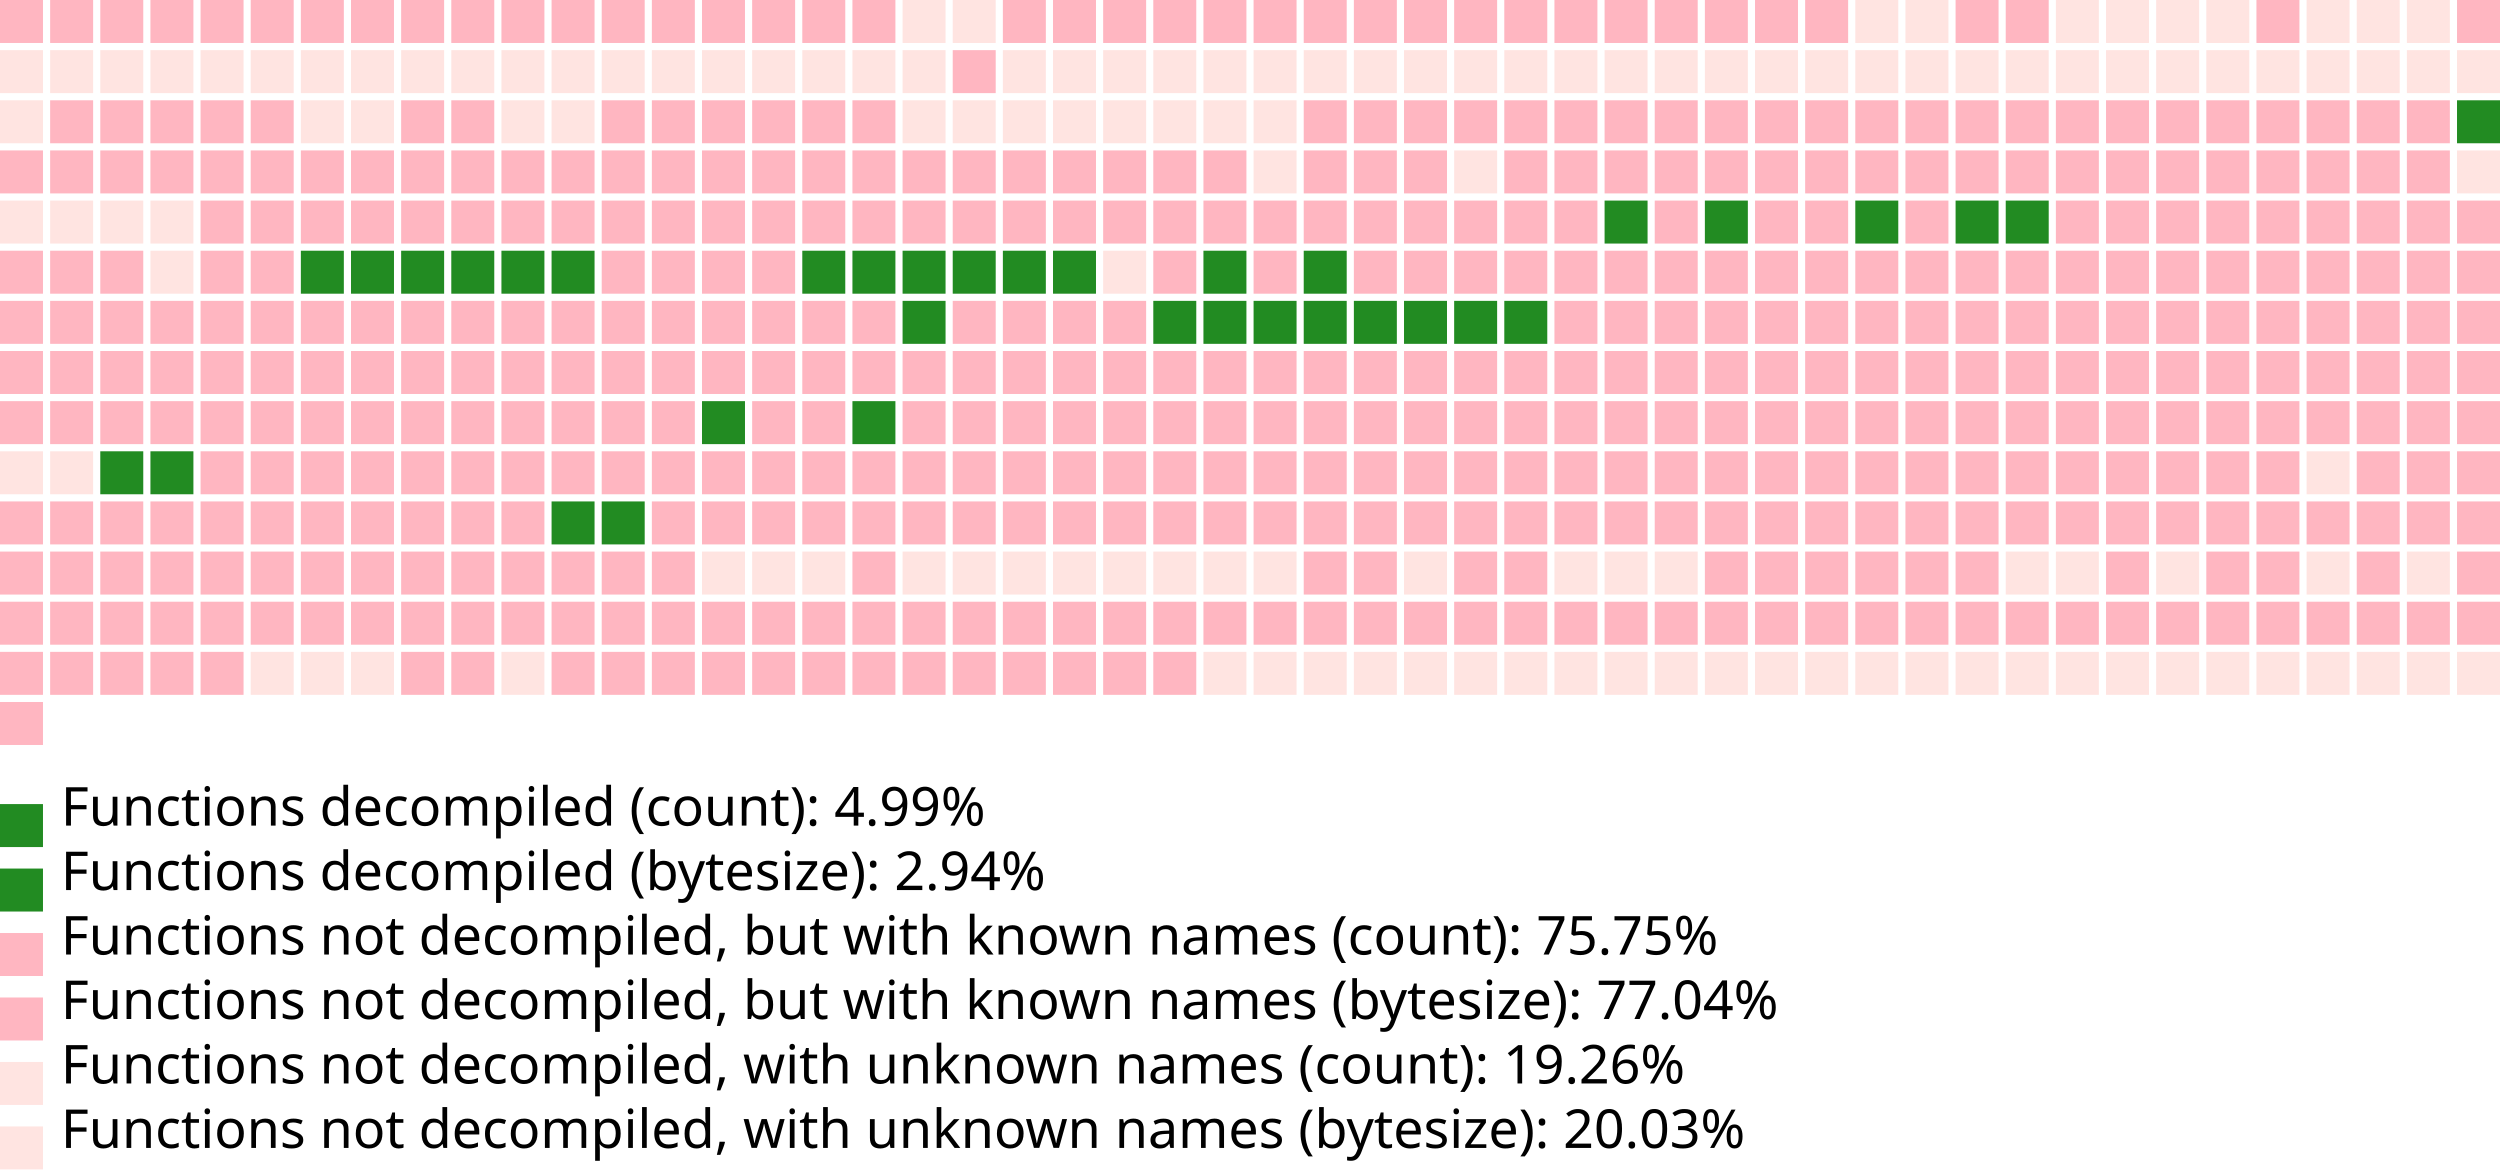
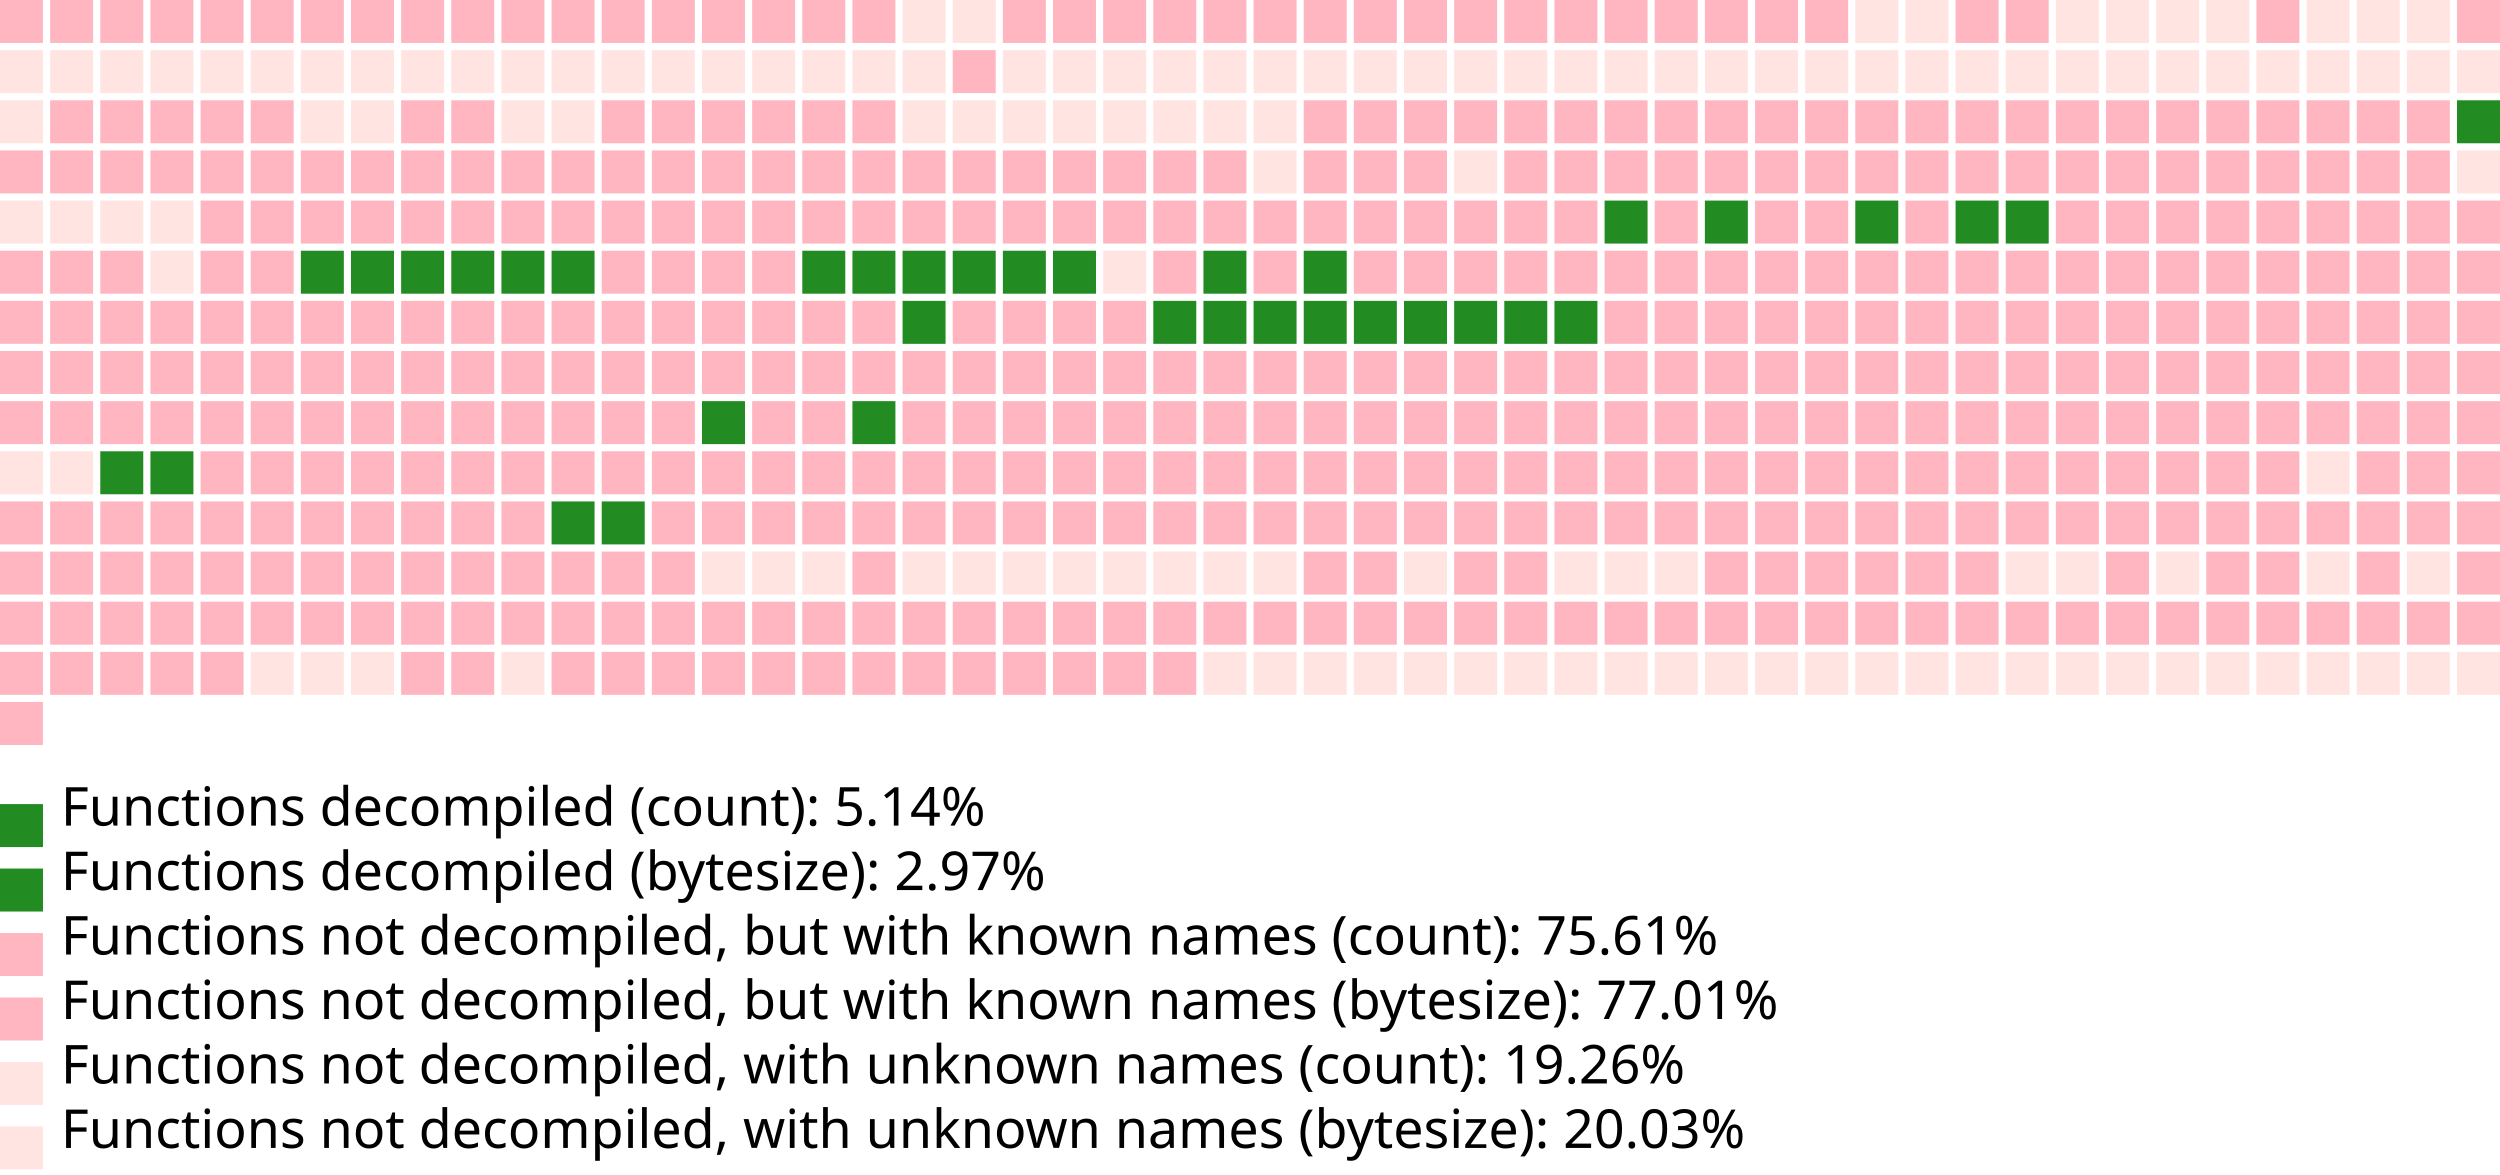
<svg xmlns="http://www.w3.org/2000/svg" version="1.1" width="698" height="328">
  <rect width="12" height="12" x="0" y="0" fill="lightpink" />
  <rect width="12" height="12" x="14" y="0" fill="lightpink" />
  <rect width="12" height="12" x="28" y="0" fill="lightpink" />
  <rect width="12" height="12" x="42" y="0" fill="lightpink" />
  <rect width="12" height="12" x="56" y="0" fill="lightpink" />
  <rect width="12" height="12" x="70" y="0" fill="lightpink" />
  <rect width="12" height="12" x="84" y="0" fill="lightpink" />
  <rect width="12" height="12" x="98" y="0" fill="lightpink" />
  <rect width="12" height="12" x="112" y="0" fill="lightpink" />
  <rect width="12" height="12" x="126" y="0" fill="lightpink" />
  <rect width="12" height="12" x="140" y="0" fill="lightpink" />
  <rect width="12" height="12" x="154" y="0" fill="lightpink" />
  <rect width="12" height="12" x="168" y="0" fill="lightpink" />
  <rect width="12" height="12" x="182" y="0" fill="lightpink" />
  <rect width="12" height="12" x="196" y="0" fill="lightpink" />
  <rect width="12" height="12" x="210" y="0" fill="lightpink" />
  <rect width="12" height="12" x="224" y="0" fill="lightpink" />
  <rect width="12" height="12" x="238" y="0" fill="lightpink" />
  <rect width="12" height="12" x="252" y="0" fill="mistyrose" />
  <rect width="12" height="12" x="266" y="0" fill="mistyrose" />
  <rect width="12" height="12" x="280" y="0" fill="lightpink" />
  <rect width="12" height="12" x="294" y="0" fill="lightpink" />
  <rect width="12" height="12" x="308" y="0" fill="lightpink" />
  <rect width="12" height="12" x="322" y="0" fill="lightpink" />
  <rect width="12" height="12" x="336" y="0" fill="lightpink" />
  <rect width="12" height="12" x="350" y="0" fill="lightpink" />
  <rect width="12" height="12" x="364" y="0" fill="lightpink" />
  <rect width="12" height="12" x="378" y="0" fill="lightpink" />
  <rect width="12" height="12" x="392" y="0" fill="lightpink" />
  <rect width="12" height="12" x="406" y="0" fill="lightpink" />
  <rect width="12" height="12" x="420" y="0" fill="lightpink" />
  <rect width="12" height="12" x="434" y="0" fill="lightpink" />
  <rect width="12" height="12" x="448" y="0" fill="lightpink" />
  <rect width="12" height="12" x="462" y="0" fill="lightpink" />
  <rect width="12" height="12" x="476" y="0" fill="lightpink" />
  <rect width="12" height="12" x="490" y="0" fill="lightpink" />
  <rect width="12" height="12" x="504" y="0" fill="lightpink" />
  <rect width="12" height="12" x="518" y="0" fill="mistyrose" />
  <rect width="12" height="12" x="532" y="0" fill="mistyrose" />
  <rect width="12" height="12" x="546" y="0" fill="lightpink" />
  <rect width="12" height="12" x="560" y="0" fill="lightpink" />
  <rect width="12" height="12" x="574" y="0" fill="mistyrose" />
  <rect width="12" height="12" x="588" y="0" fill="mistyrose" />
  <rect width="12" height="12" x="602" y="0" fill="mistyrose" />
  <rect width="12" height="12" x="616" y="0" fill="mistyrose" />
  <rect width="12" height="12" x="630" y="0" fill="lightpink" />
  <rect width="12" height="12" x="644" y="0" fill="mistyrose" />
  <rect width="12" height="12" x="658" y="0" fill="mistyrose" />
  <rect width="12" height="12" x="672" y="0" fill="mistyrose" />
  <rect width="12" height="12" x="686" y="0" fill="lightpink" />
  <rect width="12" height="12" x="0" y="14" fill="mistyrose" />
  <rect width="12" height="12" x="14" y="14" fill="mistyrose" />
  <rect width="12" height="12" x="28" y="14" fill="mistyrose" />
  <rect width="12" height="12" x="42" y="14" fill="mistyrose" />
  <rect width="12" height="12" x="56" y="14" fill="mistyrose" />
  <rect width="12" height="12" x="70" y="14" fill="mistyrose" />
  <rect width="12" height="12" x="84" y="14" fill="mistyrose" />
  <rect width="12" height="12" x="98" y="14" fill="mistyrose" />
  <rect width="12" height="12" x="112" y="14" fill="mistyrose" />
  <rect width="12" height="12" x="126" y="14" fill="mistyrose" />
  <rect width="12" height="12" x="140" y="14" fill="mistyrose" />
  <rect width="12" height="12" x="154" y="14" fill="mistyrose" />
  <rect width="12" height="12" x="168" y="14" fill="mistyrose" />
  <rect width="12" height="12" x="182" y="14" fill="mistyrose" />
  <rect width="12" height="12" x="196" y="14" fill="mistyrose" />
  <rect width="12" height="12" x="210" y="14" fill="mistyrose" />
  <rect width="12" height="12" x="224" y="14" fill="mistyrose" />
  <rect width="12" height="12" x="238" y="14" fill="mistyrose" />
  <rect width="12" height="12" x="252" y="14" fill="mistyrose" />
  <rect width="12" height="12" x="266" y="14" fill="lightpink" />
  <rect width="12" height="12" x="280" y="14" fill="mistyrose" />
  <rect width="12" height="12" x="294" y="14" fill="mistyrose" />
  <rect width="12" height="12" x="308" y="14" fill="mistyrose" />
  <rect width="12" height="12" x="322" y="14" fill="mistyrose" />
  <rect width="12" height="12" x="336" y="14" fill="mistyrose" />
  <rect width="12" height="12" x="350" y="14" fill="mistyrose" />
  <rect width="12" height="12" x="364" y="14" fill="mistyrose" />
  <rect width="12" height="12" x="378" y="14" fill="mistyrose" />
  <rect width="12" height="12" x="392" y="14" fill="mistyrose" />
  <rect width="12" height="12" x="406" y="14" fill="mistyrose" />
  <rect width="12" height="12" x="420" y="14" fill="mistyrose" />
  <rect width="12" height="12" x="434" y="14" fill="mistyrose" />
  <rect width="12" height="12" x="448" y="14" fill="mistyrose" />
  <rect width="12" height="12" x="462" y="14" fill="mistyrose" />
  <rect width="12" height="12" x="476" y="14" fill="mistyrose" />
  <rect width="12" height="12" x="490" y="14" fill="mistyrose" />
  <rect width="12" height="12" x="504" y="14" fill="mistyrose" />
  <rect width="12" height="12" x="518" y="14" fill="mistyrose" />
  <rect width="12" height="12" x="532" y="14" fill="mistyrose" />
  <rect width="12" height="12" x="546" y="14" fill="mistyrose" />
  <rect width="12" height="12" x="560" y="14" fill="mistyrose" />
  <rect width="12" height="12" x="574" y="14" fill="mistyrose" />
  <rect width="12" height="12" x="588" y="14" fill="mistyrose" />
  <rect width="12" height="12" x="602" y="14" fill="mistyrose" />
  <rect width="12" height="12" x="616" y="14" fill="mistyrose" />
  <rect width="12" height="12" x="630" y="14" fill="mistyrose" />
  <rect width="12" height="12" x="644" y="14" fill="mistyrose" />
  <rect width="12" height="12" x="658" y="14" fill="mistyrose" />
  <rect width="12" height="12" x="672" y="14" fill="mistyrose" />
  <rect width="12" height="12" x="686" y="14" fill="mistyrose" />
  <rect width="12" height="12" x="0" y="28" fill="mistyrose" />
  <rect width="12" height="12" x="14" y="28" fill="lightpink" />
  <rect width="12" height="12" x="28" y="28" fill="lightpink" />
  <rect width="12" height="12" x="42" y="28" fill="lightpink" />
  <rect width="12" height="12" x="56" y="28" fill="lightpink" />
  <rect width="12" height="12" x="70" y="28" fill="lightpink" />
  <rect width="12" height="12" x="84" y="28" fill="mistyrose" />
  <rect width="12" height="12" x="98" y="28" fill="mistyrose" />
  <rect width="12" height="12" x="112" y="28" fill="lightpink" />
  <rect width="12" height="12" x="126" y="28" fill="lightpink" />
  <rect width="12" height="12" x="140" y="28" fill="mistyrose" />
  <rect width="12" height="12" x="154" y="28" fill="mistyrose" />
  <rect width="12" height="12" x="168" y="28" fill="lightpink" />
  <rect width="12" height="12" x="182" y="28" fill="lightpink" />
  <rect width="12" height="12" x="196" y="28" fill="lightpink" />
  <rect width="12" height="12" x="210" y="28" fill="lightpink" />
  <rect width="12" height="12" x="224" y="28" fill="lightpink" />
  <rect width="12" height="12" x="238" y="28" fill="lightpink" />
  <rect width="12" height="12" x="252" y="28" fill="mistyrose" />
  <rect width="12" height="12" x="266" y="28" fill="mistyrose" />
  <rect width="12" height="12" x="280" y="28" fill="mistyrose" />
  <rect width="12" height="12" x="294" y="28" fill="mistyrose" />
  <rect width="12" height="12" x="308" y="28" fill="mistyrose" />
  <rect width="12" height="12" x="322" y="28" fill="mistyrose" />
  <rect width="12" height="12" x="336" y="28" fill="mistyrose" />
  <rect width="12" height="12" x="350" y="28" fill="mistyrose" />
  <rect width="12" height="12" x="364" y="28" fill="lightpink" />
  <rect width="12" height="12" x="378" y="28" fill="lightpink" />
  <rect width="12" height="12" x="392" y="28" fill="lightpink" />
  <rect width="12" height="12" x="406" y="28" fill="lightpink" />
  <rect width="12" height="12" x="420" y="28" fill="lightpink" />
  <rect width="12" height="12" x="434" y="28" fill="lightpink" />
  <rect width="12" height="12" x="448" y="28" fill="lightpink" />
  <rect width="12" height="12" x="462" y="28" fill="lightpink" />
  <rect width="12" height="12" x="476" y="28" fill="lightpink" />
  <rect width="12" height="12" x="490" y="28" fill="lightpink" />
  <rect width="12" height="12" x="504" y="28" fill="lightpink" />
  <rect width="12" height="12" x="518" y="28" fill="lightpink" />
  <rect width="12" height="12" x="532" y="28" fill="lightpink" />
  <rect width="12" height="12" x="546" y="28" fill="lightpink" />
  <rect width="12" height="12" x="560" y="28" fill="lightpink" />
  <rect width="12" height="12" x="574" y="28" fill="lightpink" />
  <rect width="12" height="12" x="588" y="28" fill="lightpink" />
  <rect width="12" height="12" x="602" y="28" fill="lightpink" />
  <rect width="12" height="12" x="616" y="28" fill="lightpink" />
  <rect width="12" height="12" x="630" y="28" fill="lightpink" />
  <rect width="12" height="12" x="644" y="28" fill="lightpink" />
  <rect width="12" height="12" x="658" y="28" fill="lightpink" />
  <rect width="12" height="12" x="672" y="28" fill="lightpink" />
  <rect width="12" height="12" x="686" y="28" fill="forestgreen" />
  <rect width="12" height="12" x="0" y="42" fill="lightpink" />
  <rect width="12" height="12" x="14" y="42" fill="lightpink" />
  <rect width="12" height="12" x="28" y="42" fill="lightpink" />
  <rect width="12" height="12" x="42" y="42" fill="lightpink" />
  <rect width="12" height="12" x="56" y="42" fill="lightpink" />
  <rect width="12" height="12" x="70" y="42" fill="lightpink" />
  <rect width="12" height="12" x="84" y="42" fill="lightpink" />
  <rect width="12" height="12" x="98" y="42" fill="lightpink" />
  <rect width="12" height="12" x="112" y="42" fill="lightpink" />
  <rect width="12" height="12" x="126" y="42" fill="lightpink" />
  <rect width="12" height="12" x="140" y="42" fill="lightpink" />
  <rect width="12" height="12" x="154" y="42" fill="lightpink" />
  <rect width="12" height="12" x="168" y="42" fill="lightpink" />
  <rect width="12" height="12" x="182" y="42" fill="lightpink" />
  <rect width="12" height="12" x="196" y="42" fill="lightpink" />
  <rect width="12" height="12" x="210" y="42" fill="lightpink" />
  <rect width="12" height="12" x="224" y="42" fill="lightpink" />
  <rect width="12" height="12" x="238" y="42" fill="lightpink" />
  <rect width="12" height="12" x="252" y="42" fill="lightpink" />
  <rect width="12" height="12" x="266" y="42" fill="lightpink" />
  <rect width="12" height="12" x="280" y="42" fill="lightpink" />
  <rect width="12" height="12" x="294" y="42" fill="lightpink" />
  <rect width="12" height="12" x="308" y="42" fill="lightpink" />
  <rect width="12" height="12" x="322" y="42" fill="lightpink" />
  <rect width="12" height="12" x="336" y="42" fill="lightpink" />
  <rect width="12" height="12" x="350" y="42" fill="mistyrose" />
  <rect width="12" height="12" x="364" y="42" fill="lightpink" />
  <rect width="12" height="12" x="378" y="42" fill="lightpink" />
  <rect width="12" height="12" x="392" y="42" fill="lightpink" />
  <rect width="12" height="12" x="406" y="42" fill="mistyrose" />
  <rect width="12" height="12" x="420" y="42" fill="lightpink" />
  <rect width="12" height="12" x="434" y="42" fill="lightpink" />
  <rect width="12" height="12" x="448" y="42" fill="lightpink" />
  <rect width="12" height="12" x="462" y="42" fill="lightpink" />
  <rect width="12" height="12" x="476" y="42" fill="lightpink" />
  <rect width="12" height="12" x="490" y="42" fill="lightpink" />
  <rect width="12" height="12" x="504" y="42" fill="lightpink" />
  <rect width="12" height="12" x="518" y="42" fill="lightpink" />
  <rect width="12" height="12" x="532" y="42" fill="lightpink" />
  <rect width="12" height="12" x="546" y="42" fill="lightpink" />
  <rect width="12" height="12" x="560" y="42" fill="lightpink" />
  <rect width="12" height="12" x="574" y="42" fill="lightpink" />
  <rect width="12" height="12" x="588" y="42" fill="lightpink" />
  <rect width="12" height="12" x="602" y="42" fill="lightpink" />
  <rect width="12" height="12" x="616" y="42" fill="lightpink" />
  <rect width="12" height="12" x="630" y="42" fill="lightpink" />
  <rect width="12" height="12" x="644" y="42" fill="lightpink" />
  <rect width="12" height="12" x="658" y="42" fill="lightpink" />
  <rect width="12" height="12" x="672" y="42" fill="lightpink" />
  <rect width="12" height="12" x="686" y="42" fill="mistyrose" />
  <rect width="12" height="12" x="0" y="56" fill="mistyrose" />
  <rect width="12" height="12" x="14" y="56" fill="mistyrose" />
  <rect width="12" height="12" x="28" y="56" fill="mistyrose" />
  <rect width="12" height="12" x="42" y="56" fill="mistyrose" />
  <rect width="12" height="12" x="56" y="56" fill="lightpink" />
  <rect width="12" height="12" x="70" y="56" fill="lightpink" />
  <rect width="12" height="12" x="84" y="56" fill="lightpink" />
  <rect width="12" height="12" x="98" y="56" fill="lightpink" />
  <rect width="12" height="12" x="112" y="56" fill="lightpink" />
  <rect width="12" height="12" x="126" y="56" fill="lightpink" />
  <rect width="12" height="12" x="140" y="56" fill="lightpink" />
  <rect width="12" height="12" x="154" y="56" fill="lightpink" />
  <rect width="12" height="12" x="168" y="56" fill="lightpink" />
  <rect width="12" height="12" x="182" y="56" fill="lightpink" />
  <rect width="12" height="12" x="196" y="56" fill="lightpink" />
  <rect width="12" height="12" x="210" y="56" fill="lightpink" />
  <rect width="12" height="12" x="224" y="56" fill="lightpink" />
  <rect width="12" height="12" x="238" y="56" fill="lightpink" />
  <rect width="12" height="12" x="252" y="56" fill="lightpink" />
  <rect width="12" height="12" x="266" y="56" fill="lightpink" />
  <rect width="12" height="12" x="280" y="56" fill="lightpink" />
  <rect width="12" height="12" x="294" y="56" fill="lightpink" />
  <rect width="12" height="12" x="308" y="56" fill="lightpink" />
  <rect width="12" height="12" x="322" y="56" fill="lightpink" />
  <rect width="12" height="12" x="336" y="56" fill="lightpink" />
  <rect width="12" height="12" x="350" y="56" fill="lightpink" />
  <rect width="12" height="12" x="364" y="56" fill="lightpink" />
  <rect width="12" height="12" x="378" y="56" fill="lightpink" />
  <rect width="12" height="12" x="392" y="56" fill="lightpink" />
  <rect width="12" height="12" x="406" y="56" fill="lightpink" />
  <rect width="12" height="12" x="420" y="56" fill="lightpink" />
  <rect width="12" height="12" x="434" y="56" fill="lightpink" />
  <rect width="12" height="12" x="448" y="56" fill="forestgreen" />
  <rect width="12" height="12" x="462" y="56" fill="lightpink" />
  <rect width="12" height="12" x="476" y="56" fill="forestgreen" />
  <rect width="12" height="12" x="490" y="56" fill="lightpink" />
  <rect width="12" height="12" x="504" y="56" fill="lightpink" />
  <rect width="12" height="12" x="518" y="56" fill="forestgreen" />
  <rect width="12" height="12" x="532" y="56" fill="lightpink" />
  <rect width="12" height="12" x="546" y="56" fill="forestgreen" />
  <rect width="12" height="12" x="560" y="56" fill="forestgreen" />
  <rect width="12" height="12" x="574" y="56" fill="lightpink" />
  <rect width="12" height="12" x="588" y="56" fill="lightpink" />
  <rect width="12" height="12" x="602" y="56" fill="lightpink" />
  <rect width="12" height="12" x="616" y="56" fill="lightpink" />
  <rect width="12" height="12" x="630" y="56" fill="lightpink" />
  <rect width="12" height="12" x="644" y="56" fill="lightpink" />
  <rect width="12" height="12" x="658" y="56" fill="lightpink" />
  <rect width="12" height="12" x="672" y="56" fill="lightpink" />
  <rect width="12" height="12" x="686" y="56" fill="lightpink" />
  <rect width="12" height="12" x="0" y="70" fill="lightpink" />
  <rect width="12" height="12" x="14" y="70" fill="lightpink" />
  <rect width="12" height="12" x="28" y="70" fill="lightpink" />
  <rect width="12" height="12" x="42" y="70" fill="mistyrose" />
  <rect width="12" height="12" x="56" y="70" fill="lightpink" />
  <rect width="12" height="12" x="70" y="70" fill="lightpink" />
  <rect width="12" height="12" x="84" y="70" fill="forestgreen" />
  <rect width="12" height="12" x="98" y="70" fill="forestgreen" />
  <rect width="12" height="12" x="112" y="70" fill="forestgreen" />
  <rect width="12" height="12" x="126" y="70" fill="forestgreen" />
  <rect width="12" height="12" x="140" y="70" fill="forestgreen" />
  <rect width="12" height="12" x="154" y="70" fill="forestgreen" />
  <rect width="12" height="12" x="168" y="70" fill="lightpink" />
  <rect width="12" height="12" x="182" y="70" fill="lightpink" />
  <rect width="12" height="12" x="196" y="70" fill="lightpink" />
  <rect width="12" height="12" x="210" y="70" fill="lightpink" />
  <rect width="12" height="12" x="224" y="70" fill="forestgreen" />
  <rect width="12" height="12" x="238" y="70" fill="forestgreen" />
  <rect width="12" height="12" x="252" y="70" fill="forestgreen" />
  <rect width="12" height="12" x="266" y="70" fill="forestgreen" />
  <rect width="12" height="12" x="280" y="70" fill="forestgreen" />
  <rect width="12" height="12" x="294" y="70" fill="forestgreen" />
  <rect width="12" height="12" x="308" y="70" fill="mistyrose" />
  <rect width="12" height="12" x="322" y="70" fill="lightpink" />
  <rect width="12" height="12" x="336" y="70" fill="forestgreen" />
  <rect width="12" height="12" x="350" y="70" fill="lightpink" />
  <rect width="12" height="12" x="364" y="70" fill="forestgreen" />
  <rect width="12" height="12" x="378" y="70" fill="lightpink" />
  <rect width="12" height="12" x="392" y="70" fill="lightpink" />
  <rect width="12" height="12" x="406" y="70" fill="lightpink" />
  <rect width="12" height="12" x="420" y="70" fill="lightpink" />
  <rect width="12" height="12" x="434" y="70" fill="lightpink" />
  <rect width="12" height="12" x="448" y="70" fill="lightpink" />
  <rect width="12" height="12" x="462" y="70" fill="lightpink" />
  <rect width="12" height="12" x="476" y="70" fill="lightpink" />
  <rect width="12" height="12" x="490" y="70" fill="lightpink" />
  <rect width="12" height="12" x="504" y="70" fill="lightpink" />
  <rect width="12" height="12" x="518" y="70" fill="lightpink" />
  <rect width="12" height="12" x="532" y="70" fill="lightpink" />
  <rect width="12" height="12" x="546" y="70" fill="lightpink" />
  <rect width="12" height="12" x="560" y="70" fill="lightpink" />
  <rect width="12" height="12" x="574" y="70" fill="lightpink" />
  <rect width="12" height="12" x="588" y="70" fill="lightpink" />
  <rect width="12" height="12" x="602" y="70" fill="lightpink" />
  <rect width="12" height="12" x="616" y="70" fill="lightpink" />
  <rect width="12" height="12" x="630" y="70" fill="lightpink" />
  <rect width="12" height="12" x="644" y="70" fill="lightpink" />
  <rect width="12" height="12" x="658" y="70" fill="lightpink" />
  <rect width="12" height="12" x="672" y="70" fill="lightpink" />
  <rect width="12" height="12" x="686" y="70" fill="lightpink" />
  <rect width="12" height="12" x="0" y="84" fill="lightpink" />
  <rect width="12" height="12" x="14" y="84" fill="lightpink" />
  <rect width="12" height="12" x="28" y="84" fill="lightpink" />
  <rect width="12" height="12" x="42" y="84" fill="lightpink" />
  <rect width="12" height="12" x="56" y="84" fill="lightpink" />
  <rect width="12" height="12" x="70" y="84" fill="lightpink" />
  <rect width="12" height="12" x="84" y="84" fill="lightpink" />
  <rect width="12" height="12" x="98" y="84" fill="lightpink" />
  <rect width="12" height="12" x="112" y="84" fill="lightpink" />
  <rect width="12" height="12" x="126" y="84" fill="lightpink" />
  <rect width="12" height="12" x="140" y="84" fill="lightpink" />
  <rect width="12" height="12" x="154" y="84" fill="lightpink" />
  <rect width="12" height="12" x="168" y="84" fill="lightpink" />
  <rect width="12" height="12" x="182" y="84" fill="lightpink" />
  <rect width="12" height="12" x="196" y="84" fill="lightpink" />
  <rect width="12" height="12" x="210" y="84" fill="lightpink" />
  <rect width="12" height="12" x="224" y="84" fill="lightpink" />
  <rect width="12" height="12" x="238" y="84" fill="lightpink" />
  <rect width="12" height="12" x="252" y="84" fill="forestgreen" />
  <rect width="12" height="12" x="266" y="84" fill="lightpink" />
  <rect width="12" height="12" x="280" y="84" fill="lightpink" />
  <rect width="12" height="12" x="294" y="84" fill="lightpink" />
  <rect width="12" height="12" x="308" y="84" fill="lightpink" />
  <rect width="12" height="12" x="322" y="84" fill="forestgreen" />
  <rect width="12" height="12" x="336" y="84" fill="forestgreen" />
  <rect width="12" height="12" x="350" y="84" fill="forestgreen" />
  <rect width="12" height="12" x="364" y="84" fill="forestgreen" />
  <rect width="12" height="12" x="378" y="84" fill="forestgreen" />
  <rect width="12" height="12" x="392" y="84" fill="forestgreen" />
  <rect width="12" height="12" x="406" y="84" fill="forestgreen" />
  <rect width="12" height="12" x="420" y="84" fill="forestgreen" />
-   <rect width="12" height="12" x="434" y="84" fill="lightpink" />
+   <rect width="12" height="12" x="434" y="84" fill="forestgreen" />
  <rect width="12" height="12" x="448" y="84" fill="lightpink" />
  <rect width="12" height="12" x="462" y="84" fill="lightpink" />
  <rect width="12" height="12" x="476" y="84" fill="lightpink" />
  <rect width="12" height="12" x="490" y="84" fill="lightpink" />
  <rect width="12" height="12" x="504" y="84" fill="lightpink" />
  <rect width="12" height="12" x="518" y="84" fill="lightpink" />
  <rect width="12" height="12" x="532" y="84" fill="lightpink" />
  <rect width="12" height="12" x="546" y="84" fill="lightpink" />
  <rect width="12" height="12" x="560" y="84" fill="lightpink" />
  <rect width="12" height="12" x="574" y="84" fill="lightpink" />
  <rect width="12" height="12" x="588" y="84" fill="lightpink" />
  <rect width="12" height="12" x="602" y="84" fill="lightpink" />
  <rect width="12" height="12" x="616" y="84" fill="lightpink" />
  <rect width="12" height="12" x="630" y="84" fill="lightpink" />
  <rect width="12" height="12" x="644" y="84" fill="lightpink" />
  <rect width="12" height="12" x="658" y="84" fill="lightpink" />
  <rect width="12" height="12" x="672" y="84" fill="lightpink" />
  <rect width="12" height="12" x="686" y="84" fill="lightpink" />
  <rect width="12" height="12" x="0" y="98" fill="lightpink" />
  <rect width="12" height="12" x="14" y="98" fill="lightpink" />
  <rect width="12" height="12" x="28" y="98" fill="lightpink" />
  <rect width="12" height="12" x="42" y="98" fill="lightpink" />
  <rect width="12" height="12" x="56" y="98" fill="lightpink" />
  <rect width="12" height="12" x="70" y="98" fill="lightpink" />
  <rect width="12" height="12" x="84" y="98" fill="lightpink" />
  <rect width="12" height="12" x="98" y="98" fill="lightpink" />
  <rect width="12" height="12" x="112" y="98" fill="lightpink" />
  <rect width="12" height="12" x="126" y="98" fill="lightpink" />
  <rect width="12" height="12" x="140" y="98" fill="lightpink" />
  <rect width="12" height="12" x="154" y="98" fill="lightpink" />
  <rect width="12" height="12" x="168" y="98" fill="lightpink" />
  <rect width="12" height="12" x="182" y="98" fill="lightpink" />
  <rect width="12" height="12" x="196" y="98" fill="lightpink" />
  <rect width="12" height="12" x="210" y="98" fill="lightpink" />
  <rect width="12" height="12" x="224" y="98" fill="lightpink" />
  <rect width="12" height="12" x="238" y="98" fill="lightpink" />
  <rect width="12" height="12" x="252" y="98" fill="lightpink" />
  <rect width="12" height="12" x="266" y="98" fill="lightpink" />
  <rect width="12" height="12" x="280" y="98" fill="lightpink" />
  <rect width="12" height="12" x="294" y="98" fill="lightpink" />
  <rect width="12" height="12" x="308" y="98" fill="lightpink" />
  <rect width="12" height="12" x="322" y="98" fill="lightpink" />
  <rect width="12" height="12" x="336" y="98" fill="lightpink" />
  <rect width="12" height="12" x="350" y="98" fill="lightpink" />
  <rect width="12" height="12" x="364" y="98" fill="lightpink" />
  <rect width="12" height="12" x="378" y="98" fill="lightpink" />
  <rect width="12" height="12" x="392" y="98" fill="lightpink" />
  <rect width="12" height="12" x="406" y="98" fill="lightpink" />
  <rect width="12" height="12" x="420" y="98" fill="lightpink" />
  <rect width="12" height="12" x="434" y="98" fill="lightpink" />
  <rect width="12" height="12" x="448" y="98" fill="lightpink" />
  <rect width="12" height="12" x="462" y="98" fill="lightpink" />
  <rect width="12" height="12" x="476" y="98" fill="lightpink" />
  <rect width="12" height="12" x="490" y="98" fill="lightpink" />
  <rect width="12" height="12" x="504" y="98" fill="lightpink" />
  <rect width="12" height="12" x="518" y="98" fill="lightpink" />
  <rect width="12" height="12" x="532" y="98" fill="lightpink" />
  <rect width="12" height="12" x="546" y="98" fill="lightpink" />
  <rect width="12" height="12" x="560" y="98" fill="lightpink" />
  <rect width="12" height="12" x="574" y="98" fill="lightpink" />
  <rect width="12" height="12" x="588" y="98" fill="lightpink" />
  <rect width="12" height="12" x="602" y="98" fill="lightpink" />
  <rect width="12" height="12" x="616" y="98" fill="lightpink" />
  <rect width="12" height="12" x="630" y="98" fill="lightpink" />
  <rect width="12" height="12" x="644" y="98" fill="lightpink" />
  <rect width="12" height="12" x="658" y="98" fill="lightpink" />
  <rect width="12" height="12" x="672" y="98" fill="lightpink" />
  <rect width="12" height="12" x="686" y="98" fill="lightpink" />
  <rect width="12" height="12" x="0" y="112" fill="lightpink" />
  <rect width="12" height="12" x="14" y="112" fill="lightpink" />
  <rect width="12" height="12" x="28" y="112" fill="lightpink" />
  <rect width="12" height="12" x="42" y="112" fill="lightpink" />
  <rect width="12" height="12" x="56" y="112" fill="lightpink" />
  <rect width="12" height="12" x="70" y="112" fill="lightpink" />
  <rect width="12" height="12" x="84" y="112" fill="lightpink" />
  <rect width="12" height="12" x="98" y="112" fill="lightpink" />
  <rect width="12" height="12" x="112" y="112" fill="lightpink" />
  <rect width="12" height="12" x="126" y="112" fill="lightpink" />
  <rect width="12" height="12" x="140" y="112" fill="lightpink" />
  <rect width="12" height="12" x="154" y="112" fill="lightpink" />
  <rect width="12" height="12" x="168" y="112" fill="lightpink" />
  <rect width="12" height="12" x="182" y="112" fill="lightpink" />
  <rect width="12" height="12" x="196" y="112" fill="forestgreen" />
  <rect width="12" height="12" x="210" y="112" fill="lightpink" />
  <rect width="12" height="12" x="224" y="112" fill="lightpink" />
  <rect width="12" height="12" x="238" y="112" fill="forestgreen" />
  <rect width="12" height="12" x="252" y="112" fill="lightpink" />
  <rect width="12" height="12" x="266" y="112" fill="lightpink" />
  <rect width="12" height="12" x="280" y="112" fill="lightpink" />
  <rect width="12" height="12" x="294" y="112" fill="lightpink" />
  <rect width="12" height="12" x="308" y="112" fill="lightpink" />
  <rect width="12" height="12" x="322" y="112" fill="lightpink" />
  <rect width="12" height="12" x="336" y="112" fill="lightpink" />
  <rect width="12" height="12" x="350" y="112" fill="lightpink" />
  <rect width="12" height="12" x="364" y="112" fill="lightpink" />
  <rect width="12" height="12" x="378" y="112" fill="lightpink" />
  <rect width="12" height="12" x="392" y="112" fill="lightpink" />
  <rect width="12" height="12" x="406" y="112" fill="lightpink" />
  <rect width="12" height="12" x="420" y="112" fill="lightpink" />
  <rect width="12" height="12" x="434" y="112" fill="lightpink" />
  <rect width="12" height="12" x="448" y="112" fill="lightpink" />
  <rect width="12" height="12" x="462" y="112" fill="lightpink" />
  <rect width="12" height="12" x="476" y="112" fill="lightpink" />
  <rect width="12" height="12" x="490" y="112" fill="lightpink" />
  <rect width="12" height="12" x="504" y="112" fill="lightpink" />
  <rect width="12" height="12" x="518" y="112" fill="lightpink" />
  <rect width="12" height="12" x="532" y="112" fill="lightpink" />
  <rect width="12" height="12" x="546" y="112" fill="lightpink" />
  <rect width="12" height="12" x="560" y="112" fill="lightpink" />
  <rect width="12" height="12" x="574" y="112" fill="lightpink" />
  <rect width="12" height="12" x="588" y="112" fill="lightpink" />
  <rect width="12" height="12" x="602" y="112" fill="lightpink" />
  <rect width="12" height="12" x="616" y="112" fill="lightpink" />
  <rect width="12" height="12" x="630" y="112" fill="lightpink" />
  <rect width="12" height="12" x="644" y="112" fill="lightpink" />
  <rect width="12" height="12" x="658" y="112" fill="lightpink" />
  <rect width="12" height="12" x="672" y="112" fill="lightpink" />
  <rect width="12" height="12" x="686" y="112" fill="lightpink" />
  <rect width="12" height="12" x="0" y="126" fill="mistyrose" />
  <rect width="12" height="12" x="14" y="126" fill="mistyrose" />
  <rect width="12" height="12" x="28" y="126" fill="forestgreen" />
  <rect width="12" height="12" x="42" y="126" fill="forestgreen" />
  <rect width="12" height="12" x="56" y="126" fill="lightpink" />
  <rect width="12" height="12" x="70" y="126" fill="lightpink" />
  <rect width="12" height="12" x="84" y="126" fill="lightpink" />
  <rect width="12" height="12" x="98" y="126" fill="lightpink" />
  <rect width="12" height="12" x="112" y="126" fill="lightpink" />
  <rect width="12" height="12" x="126" y="126" fill="lightpink" />
  <rect width="12" height="12" x="140" y="126" fill="lightpink" />
  <rect width="12" height="12" x="154" y="126" fill="lightpink" />
  <rect width="12" height="12" x="168" y="126" fill="lightpink" />
  <rect width="12" height="12" x="182" y="126" fill="lightpink" />
  <rect width="12" height="12" x="196" y="126" fill="lightpink" />
  <rect width="12" height="12" x="210" y="126" fill="lightpink" />
  <rect width="12" height="12" x="224" y="126" fill="lightpink" />
  <rect width="12" height="12" x="238" y="126" fill="lightpink" />
  <rect width="12" height="12" x="252" y="126" fill="lightpink" />
  <rect width="12" height="12" x="266" y="126" fill="lightpink" />
  <rect width="12" height="12" x="280" y="126" fill="lightpink" />
  <rect width="12" height="12" x="294" y="126" fill="lightpink" />
  <rect width="12" height="12" x="308" y="126" fill="lightpink" />
  <rect width="12" height="12" x="322" y="126" fill="lightpink" />
  <rect width="12" height="12" x="336" y="126" fill="lightpink" />
  <rect width="12" height="12" x="350" y="126" fill="lightpink" />
  <rect width="12" height="12" x="364" y="126" fill="lightpink" />
  <rect width="12" height="12" x="378" y="126" fill="lightpink" />
  <rect width="12" height="12" x="392" y="126" fill="lightpink" />
  <rect width="12" height="12" x="406" y="126" fill="lightpink" />
  <rect width="12" height="12" x="420" y="126" fill="lightpink" />
  <rect width="12" height="12" x="434" y="126" fill="lightpink" />
  <rect width="12" height="12" x="448" y="126" fill="lightpink" />
  <rect width="12" height="12" x="462" y="126" fill="lightpink" />
  <rect width="12" height="12" x="476" y="126" fill="lightpink" />
  <rect width="12" height="12" x="490" y="126" fill="lightpink" />
  <rect width="12" height="12" x="504" y="126" fill="lightpink" />
  <rect width="12" height="12" x="518" y="126" fill="lightpink" />
  <rect width="12" height="12" x="532" y="126" fill="lightpink" />
  <rect width="12" height="12" x="546" y="126" fill="lightpink" />
  <rect width="12" height="12" x="560" y="126" fill="lightpink" />
  <rect width="12" height="12" x="574" y="126" fill="lightpink" />
  <rect width="12" height="12" x="588" y="126" fill="lightpink" />
  <rect width="12" height="12" x="602" y="126" fill="lightpink" />
  <rect width="12" height="12" x="616" y="126" fill="lightpink" />
  <rect width="12" height="12" x="630" y="126" fill="lightpink" />
  <rect width="12" height="12" x="644" y="126" fill="mistyrose" />
  <rect width="12" height="12" x="658" y="126" fill="lightpink" />
  <rect width="12" height="12" x="672" y="126" fill="lightpink" />
  <rect width="12" height="12" x="686" y="126" fill="lightpink" />
  <rect width="12" height="12" x="0" y="140" fill="lightpink" />
  <rect width="12" height="12" x="14" y="140" fill="lightpink" />
  <rect width="12" height="12" x="28" y="140" fill="lightpink" />
  <rect width="12" height="12" x="42" y="140" fill="lightpink" />
  <rect width="12" height="12" x="56" y="140" fill="lightpink" />
  <rect width="12" height="12" x="70" y="140" fill="lightpink" />
  <rect width="12" height="12" x="84" y="140" fill="lightpink" />
  <rect width="12" height="12" x="98" y="140" fill="lightpink" />
  <rect width="12" height="12" x="112" y="140" fill="lightpink" />
  <rect width="12" height="12" x="126" y="140" fill="lightpink" />
  <rect width="12" height="12" x="140" y="140" fill="lightpink" />
  <rect width="12" height="12" x="154" y="140" fill="forestgreen" />
  <rect width="12" height="12" x="168" y="140" fill="forestgreen" />
  <rect width="12" height="12" x="182" y="140" fill="lightpink" />
  <rect width="12" height="12" x="196" y="140" fill="lightpink" />
  <rect width="12" height="12" x="210" y="140" fill="lightpink" />
  <rect width="12" height="12" x="224" y="140" fill="lightpink" />
  <rect width="12" height="12" x="238" y="140" fill="lightpink" />
  <rect width="12" height="12" x="252" y="140" fill="lightpink" />
  <rect width="12" height="12" x="266" y="140" fill="lightpink" />
  <rect width="12" height="12" x="280" y="140" fill="lightpink" />
  <rect width="12" height="12" x="294" y="140" fill="lightpink" />
  <rect width="12" height="12" x="308" y="140" fill="lightpink" />
  <rect width="12" height="12" x="322" y="140" fill="lightpink" />
  <rect width="12" height="12" x="336" y="140" fill="lightpink" />
  <rect width="12" height="12" x="350" y="140" fill="lightpink" />
  <rect width="12" height="12" x="364" y="140" fill="lightpink" />
  <rect width="12" height="12" x="378" y="140" fill="lightpink" />
  <rect width="12" height="12" x="392" y="140" fill="lightpink" />
  <rect width="12" height="12" x="406" y="140" fill="lightpink" />
  <rect width="12" height="12" x="420" y="140" fill="lightpink" />
  <rect width="12" height="12" x="434" y="140" fill="lightpink" />
  <rect width="12" height="12" x="448" y="140" fill="lightpink" />
  <rect width="12" height="12" x="462" y="140" fill="lightpink" />
  <rect width="12" height="12" x="476" y="140" fill="lightpink" />
  <rect width="12" height="12" x="490" y="140" fill="lightpink" />
  <rect width="12" height="12" x="504" y="140" fill="lightpink" />
  <rect width="12" height="12" x="518" y="140" fill="lightpink" />
  <rect width="12" height="12" x="532" y="140" fill="lightpink" />
  <rect width="12" height="12" x="546" y="140" fill="lightpink" />
  <rect width="12" height="12" x="560" y="140" fill="lightpink" />
  <rect width="12" height="12" x="574" y="140" fill="lightpink" />
  <rect width="12" height="12" x="588" y="140" fill="lightpink" />
  <rect width="12" height="12" x="602" y="140" fill="lightpink" />
  <rect width="12" height="12" x="616" y="140" fill="lightpink" />
  <rect width="12" height="12" x="630" y="140" fill="lightpink" />
  <rect width="12" height="12" x="644" y="140" fill="lightpink" />
  <rect width="12" height="12" x="658" y="140" fill="lightpink" />
  <rect width="12" height="12" x="672" y="140" fill="lightpink" />
  <rect width="12" height="12" x="686" y="140" fill="lightpink" />
  <rect width="12" height="12" x="0" y="154" fill="lightpink" />
  <rect width="12" height="12" x="14" y="154" fill="lightpink" />
  <rect width="12" height="12" x="28" y="154" fill="lightpink" />
  <rect width="12" height="12" x="42" y="154" fill="lightpink" />
  <rect width="12" height="12" x="56" y="154" fill="lightpink" />
  <rect width="12" height="12" x="70" y="154" fill="lightpink" />
  <rect width="12" height="12" x="84" y="154" fill="lightpink" />
  <rect width="12" height="12" x="98" y="154" fill="lightpink" />
  <rect width="12" height="12" x="112" y="154" fill="lightpink" />
  <rect width="12" height="12" x="126" y="154" fill="lightpink" />
  <rect width="12" height="12" x="140" y="154" fill="lightpink" />
  <rect width="12" height="12" x="154" y="154" fill="lightpink" />
  <rect width="12" height="12" x="168" y="154" fill="lightpink" />
  <rect width="12" height="12" x="182" y="154" fill="lightpink" />
  <rect width="12" height="12" x="196" y="154" fill="mistyrose" />
  <rect width="12" height="12" x="210" y="154" fill="mistyrose" />
  <rect width="12" height="12" x="224" y="154" fill="mistyrose" />
  <rect width="12" height="12" x="238" y="154" fill="lightpink" />
  <rect width="12" height="12" x="252" y="154" fill="mistyrose" />
  <rect width="12" height="12" x="266" y="154" fill="mistyrose" />
  <rect width="12" height="12" x="280" y="154" fill="mistyrose" />
  <rect width="12" height="12" x="294" y="154" fill="mistyrose" />
  <rect width="12" height="12" x="308" y="154" fill="mistyrose" />
  <rect width="12" height="12" x="322" y="154" fill="mistyrose" />
  <rect width="12" height="12" x="336" y="154" fill="mistyrose" />
  <rect width="12" height="12" x="350" y="154" fill="mistyrose" />
  <rect width="12" height="12" x="364" y="154" fill="lightpink" />
  <rect width="12" height="12" x="378" y="154" fill="lightpink" />
  <rect width="12" height="12" x="392" y="154" fill="mistyrose" />
  <rect width="12" height="12" x="406" y="154" fill="lightpink" />
  <rect width="12" height="12" x="420" y="154" fill="lightpink" />
  <rect width="12" height="12" x="434" y="154" fill="mistyrose" />
  <rect width="12" height="12" x="448" y="154" fill="mistyrose" />
  <rect width="12" height="12" x="462" y="154" fill="mistyrose" />
  <rect width="12" height="12" x="476" y="154" fill="lightpink" />
  <rect width="12" height="12" x="490" y="154" fill="lightpink" />
  <rect width="12" height="12" x="504" y="154" fill="lightpink" />
  <rect width="12" height="12" x="518" y="154" fill="lightpink" />
  <rect width="12" height="12" x="532" y="154" fill="lightpink" />
  <rect width="12" height="12" x="546" y="154" fill="lightpink" />
  <rect width="12" height="12" x="560" y="154" fill="mistyrose" />
  <rect width="12" height="12" x="574" y="154" fill="mistyrose" />
  <rect width="12" height="12" x="588" y="154" fill="lightpink" />
  <rect width="12" height="12" x="602" y="154" fill="mistyrose" />
  <rect width="12" height="12" x="616" y="154" fill="lightpink" />
  <rect width="12" height="12" x="630" y="154" fill="lightpink" />
  <rect width="12" height="12" x="644" y="154" fill="mistyrose" />
  <rect width="12" height="12" x="658" y="154" fill="lightpink" />
  <rect width="12" height="12" x="672" y="154" fill="mistyrose" />
  <rect width="12" height="12" x="686" y="154" fill="lightpink" />
  <rect width="12" height="12" x="0" y="168" fill="lightpink" />
  <rect width="12" height="12" x="14" y="168" fill="lightpink" />
  <rect width="12" height="12" x="28" y="168" fill="lightpink" />
  <rect width="12" height="12" x="42" y="168" fill="lightpink" />
  <rect width="12" height="12" x="56" y="168" fill="lightpink" />
  <rect width="12" height="12" x="70" y="168" fill="lightpink" />
  <rect width="12" height="12" x="84" y="168" fill="lightpink" />
  <rect width="12" height="12" x="98" y="168" fill="lightpink" />
  <rect width="12" height="12" x="112" y="168" fill="lightpink" />
  <rect width="12" height="12" x="126" y="168" fill="lightpink" />
  <rect width="12" height="12" x="140" y="168" fill="lightpink" />
  <rect width="12" height="12" x="154" y="168" fill="lightpink" />
  <rect width="12" height="12" x="168" y="168" fill="lightpink" />
  <rect width="12" height="12" x="182" y="168" fill="lightpink" />
  <rect width="12" height="12" x="196" y="168" fill="lightpink" />
  <rect width="12" height="12" x="210" y="168" fill="lightpink" />
  <rect width="12" height="12" x="224" y="168" fill="lightpink" />
  <rect width="12" height="12" x="238" y="168" fill="lightpink" />
  <rect width="12" height="12" x="252" y="168" fill="lightpink" />
  <rect width="12" height="12" x="266" y="168" fill="lightpink" />
  <rect width="12" height="12" x="280" y="168" fill="lightpink" />
  <rect width="12" height="12" x="294" y="168" fill="lightpink" />
  <rect width="12" height="12" x="308" y="168" fill="lightpink" />
  <rect width="12" height="12" x="322" y="168" fill="lightpink" />
  <rect width="12" height="12" x="336" y="168" fill="lightpink" />
  <rect width="12" height="12" x="350" y="168" fill="lightpink" />
  <rect width="12" height="12" x="364" y="168" fill="lightpink" />
  <rect width="12" height="12" x="378" y="168" fill="lightpink" />
  <rect width="12" height="12" x="392" y="168" fill="lightpink" />
  <rect width="12" height="12" x="406" y="168" fill="lightpink" />
  <rect width="12" height="12" x="420" y="168" fill="lightpink" />
  <rect width="12" height="12" x="434" y="168" fill="lightpink" />
  <rect width="12" height="12" x="448" y="168" fill="lightpink" />
  <rect width="12" height="12" x="462" y="168" fill="lightpink" />
  <rect width="12" height="12" x="476" y="168" fill="lightpink" />
  <rect width="12" height="12" x="490" y="168" fill="lightpink" />
  <rect width="12" height="12" x="504" y="168" fill="lightpink" />
  <rect width="12" height="12" x="518" y="168" fill="lightpink" />
  <rect width="12" height="12" x="532" y="168" fill="lightpink" />
  <rect width="12" height="12" x="546" y="168" fill="lightpink" />
  <rect width="12" height="12" x="560" y="168" fill="lightpink" />
  <rect width="12" height="12" x="574" y="168" fill="lightpink" />
  <rect width="12" height="12" x="588" y="168" fill="lightpink" />
  <rect width="12" height="12" x="602" y="168" fill="lightpink" />
  <rect width="12" height="12" x="616" y="168" fill="lightpink" />
  <rect width="12" height="12" x="630" y="168" fill="lightpink" />
  <rect width="12" height="12" x="644" y="168" fill="lightpink" />
  <rect width="12" height="12" x="658" y="168" fill="lightpink" />
  <rect width="12" height="12" x="672" y="168" fill="lightpink" />
  <rect width="12" height="12" x="686" y="168" fill="lightpink" />
  <rect width="12" height="12" x="0" y="182" fill="lightpink" />
  <rect width="12" height="12" x="14" y="182" fill="lightpink" />
  <rect width="12" height="12" x="28" y="182" fill="lightpink" />
  <rect width="12" height="12" x="42" y="182" fill="lightpink" />
  <rect width="12" height="12" x="56" y="182" fill="lightpink" />
  <rect width="12" height="12" x="70" y="182" fill="mistyrose" />
  <rect width="12" height="12" x="84" y="182" fill="mistyrose" />
  <rect width="12" height="12" x="98" y="182" fill="mistyrose" />
  <rect width="12" height="12" x="112" y="182" fill="lightpink" />
  <rect width="12" height="12" x="126" y="182" fill="lightpink" />
  <rect width="12" height="12" x="140" y="182" fill="mistyrose" />
  <rect width="12" height="12" x="154" y="182" fill="lightpink" />
  <rect width="12" height="12" x="168" y="182" fill="lightpink" />
  <rect width="12" height="12" x="182" y="182" fill="lightpink" />
  <rect width="12" height="12" x="196" y="182" fill="lightpink" />
  <rect width="12" height="12" x="210" y="182" fill="lightpink" />
  <rect width="12" height="12" x="224" y="182" fill="lightpink" />
  <rect width="12" height="12" x="238" y="182" fill="lightpink" />
  <rect width="12" height="12" x="252" y="182" fill="lightpink" />
  <rect width="12" height="12" x="266" y="182" fill="lightpink" />
  <rect width="12" height="12" x="280" y="182" fill="lightpink" />
  <rect width="12" height="12" x="294" y="182" fill="lightpink" />
  <rect width="12" height="12" x="308" y="182" fill="lightpink" />
  <rect width="12" height="12" x="322" y="182" fill="lightpink" />
  <rect width="12" height="12" x="336" y="182" fill="mistyrose" />
  <rect width="12" height="12" x="350" y="182" fill="mistyrose" />
  <rect width="12" height="12" x="364" y="182" fill="mistyrose" />
  <rect width="12" height="12" x="378" y="182" fill="mistyrose" />
  <rect width="12" height="12" x="392" y="182" fill="mistyrose" />
  <rect width="12" height="12" x="406" y="182" fill="mistyrose" />
  <rect width="12" height="12" x="420" y="182" fill="mistyrose" />
  <rect width="12" height="12" x="434" y="182" fill="mistyrose" />
  <rect width="12" height="12" x="448" y="182" fill="mistyrose" />
  <rect width="12" height="12" x="462" y="182" fill="mistyrose" />
  <rect width="12" height="12" x="476" y="182" fill="mistyrose" />
  <rect width="12" height="12" x="490" y="182" fill="mistyrose" />
  <rect width="12" height="12" x="504" y="182" fill="mistyrose" />
  <rect width="12" height="12" x="518" y="182" fill="mistyrose" />
  <rect width="12" height="12" x="532" y="182" fill="mistyrose" />
  <rect width="12" height="12" x="546" y="182" fill="mistyrose" />
  <rect width="12" height="12" x="560" y="182" fill="mistyrose" />
  <rect width="12" height="12" x="574" y="182" fill="mistyrose" />
  <rect width="12" height="12" x="588" y="182" fill="mistyrose" />
  <rect width="12" height="12" x="602" y="182" fill="mistyrose" />
  <rect width="12" height="12" x="616" y="182" fill="mistyrose" />
  <rect width="12" height="12" x="630" y="182" fill="mistyrose" />
  <rect width="12" height="12" x="644" y="182" fill="mistyrose" />
  <rect width="12" height="12" x="658" y="182" fill="mistyrose" />
  <rect width="12" height="12" x="672" y="182" fill="mistyrose" />
  <rect width="12" height="12" x="686" y="182" fill="mistyrose" />
  <rect width="12" height="12" x="0" y="196" fill="lightpink" />
  <rect width="12" height="12" x="0" y="224.5" fill="forestgreen" />
-   <text alignment-baseline="central" x="17" y="230.5" style="font-family: sans-serif; font-size: 15px">Functions decompiled (count): 4.99%</text>
+   <text alignment-baseline="central" x="17" y="230.5" style="font-family: sans-serif; font-size: 15px">Functions decompiled (count): 5.14%</text>
  <rect width="12" height="12" x="0" y="242.5" fill="forestgreen" />
-   <text alignment-baseline="central" x="17" y="248.5" style="font-family: sans-serif; font-size: 15px">Functions decompiled (bytesize): 2.94%</text>
+   <text alignment-baseline="central" x="17" y="248.5" style="font-family: sans-serif; font-size: 15px">Functions decompiled (bytesize): 2.97%</text>
  <rect width="12" height="12" x="0" y="260.5" fill="lightpink" />
-   <text alignment-baseline="central" x="17" y="266.5" style="font-family: sans-serif; font-size: 15px">Functions not decompiled, but with known names (count): 75.75%</text>
+   <text alignment-baseline="central" x="17" y="266.5" style="font-family: sans-serif; font-size: 15px">Functions not decompiled, but with known names (count): 75.61%</text>
  <rect width="12" height="12" x="0" y="278.5" fill="lightpink" />
-   <text alignment-baseline="central" x="17" y="284.5" style="font-family: sans-serif; font-size: 15px">Functions not decompiled, but with known names (bytesize): 77.04%</text>
+   <text alignment-baseline="central" x="17" y="284.5" style="font-family: sans-serif; font-size: 15px">Functions not decompiled, but with known names (bytesize): 77.01%</text>
  <rect width="12" height="12" x="0" y="296.5" fill="mistyrose" />
  <text alignment-baseline="central" x="17" y="302.5" style="font-family: sans-serif; font-size: 15px">Functions not decompiled, with unknown names (count): 19.26%</text>
  <rect width="12" height="12" x="0" y="314.5" fill="mistyrose" />
  <text alignment-baseline="central" x="17" y="320.5" style="font-family: sans-serif; font-size: 15px">Functions not decompiled, with unknown names (bytesize): 20.03%</text>
</svg>
